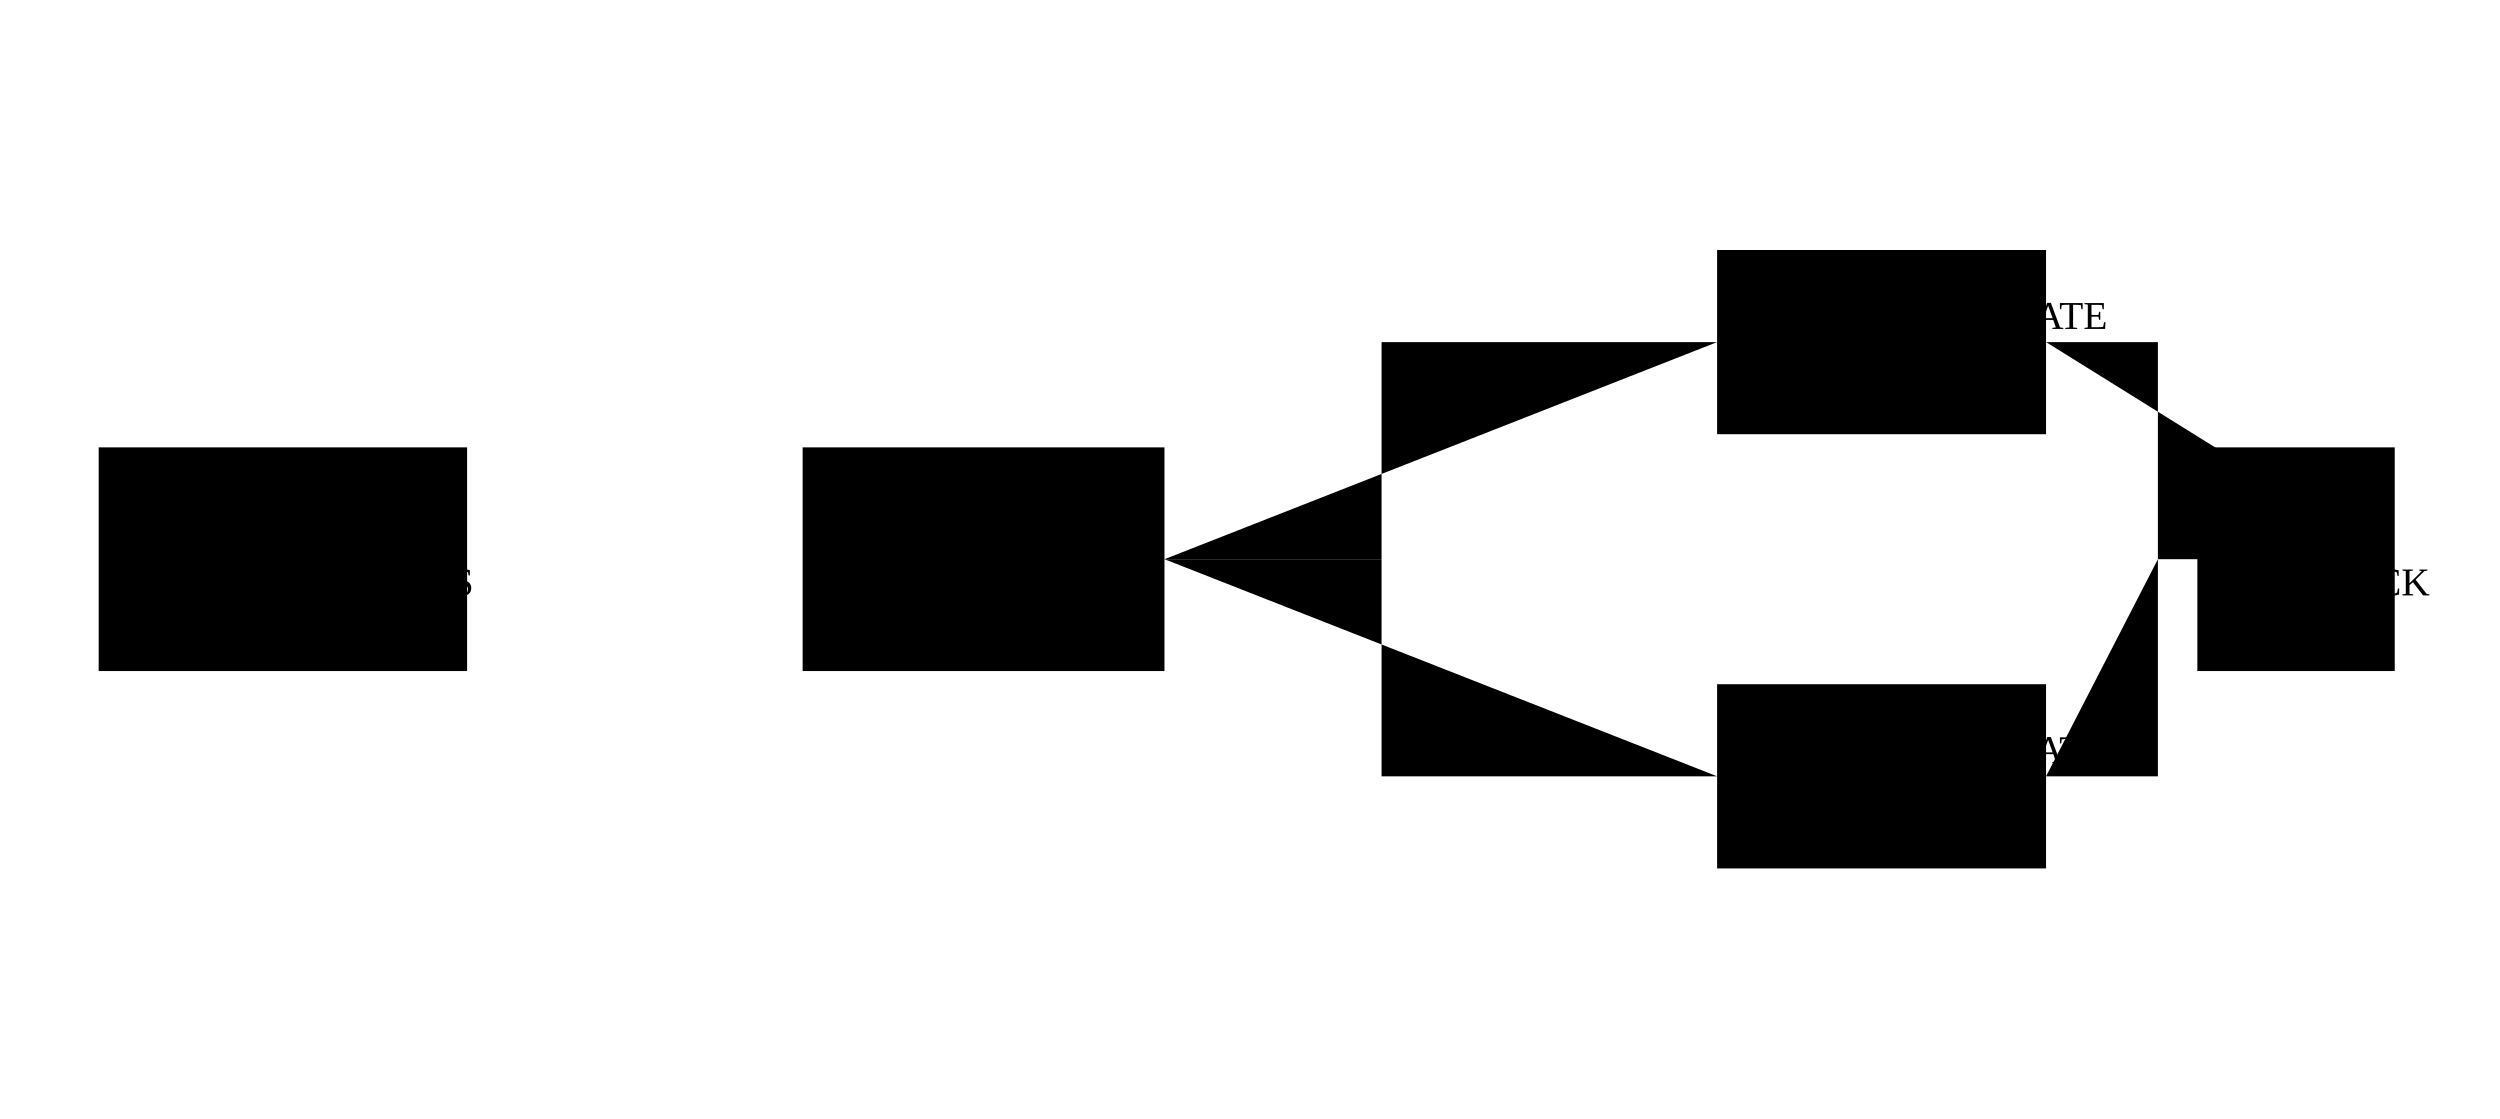
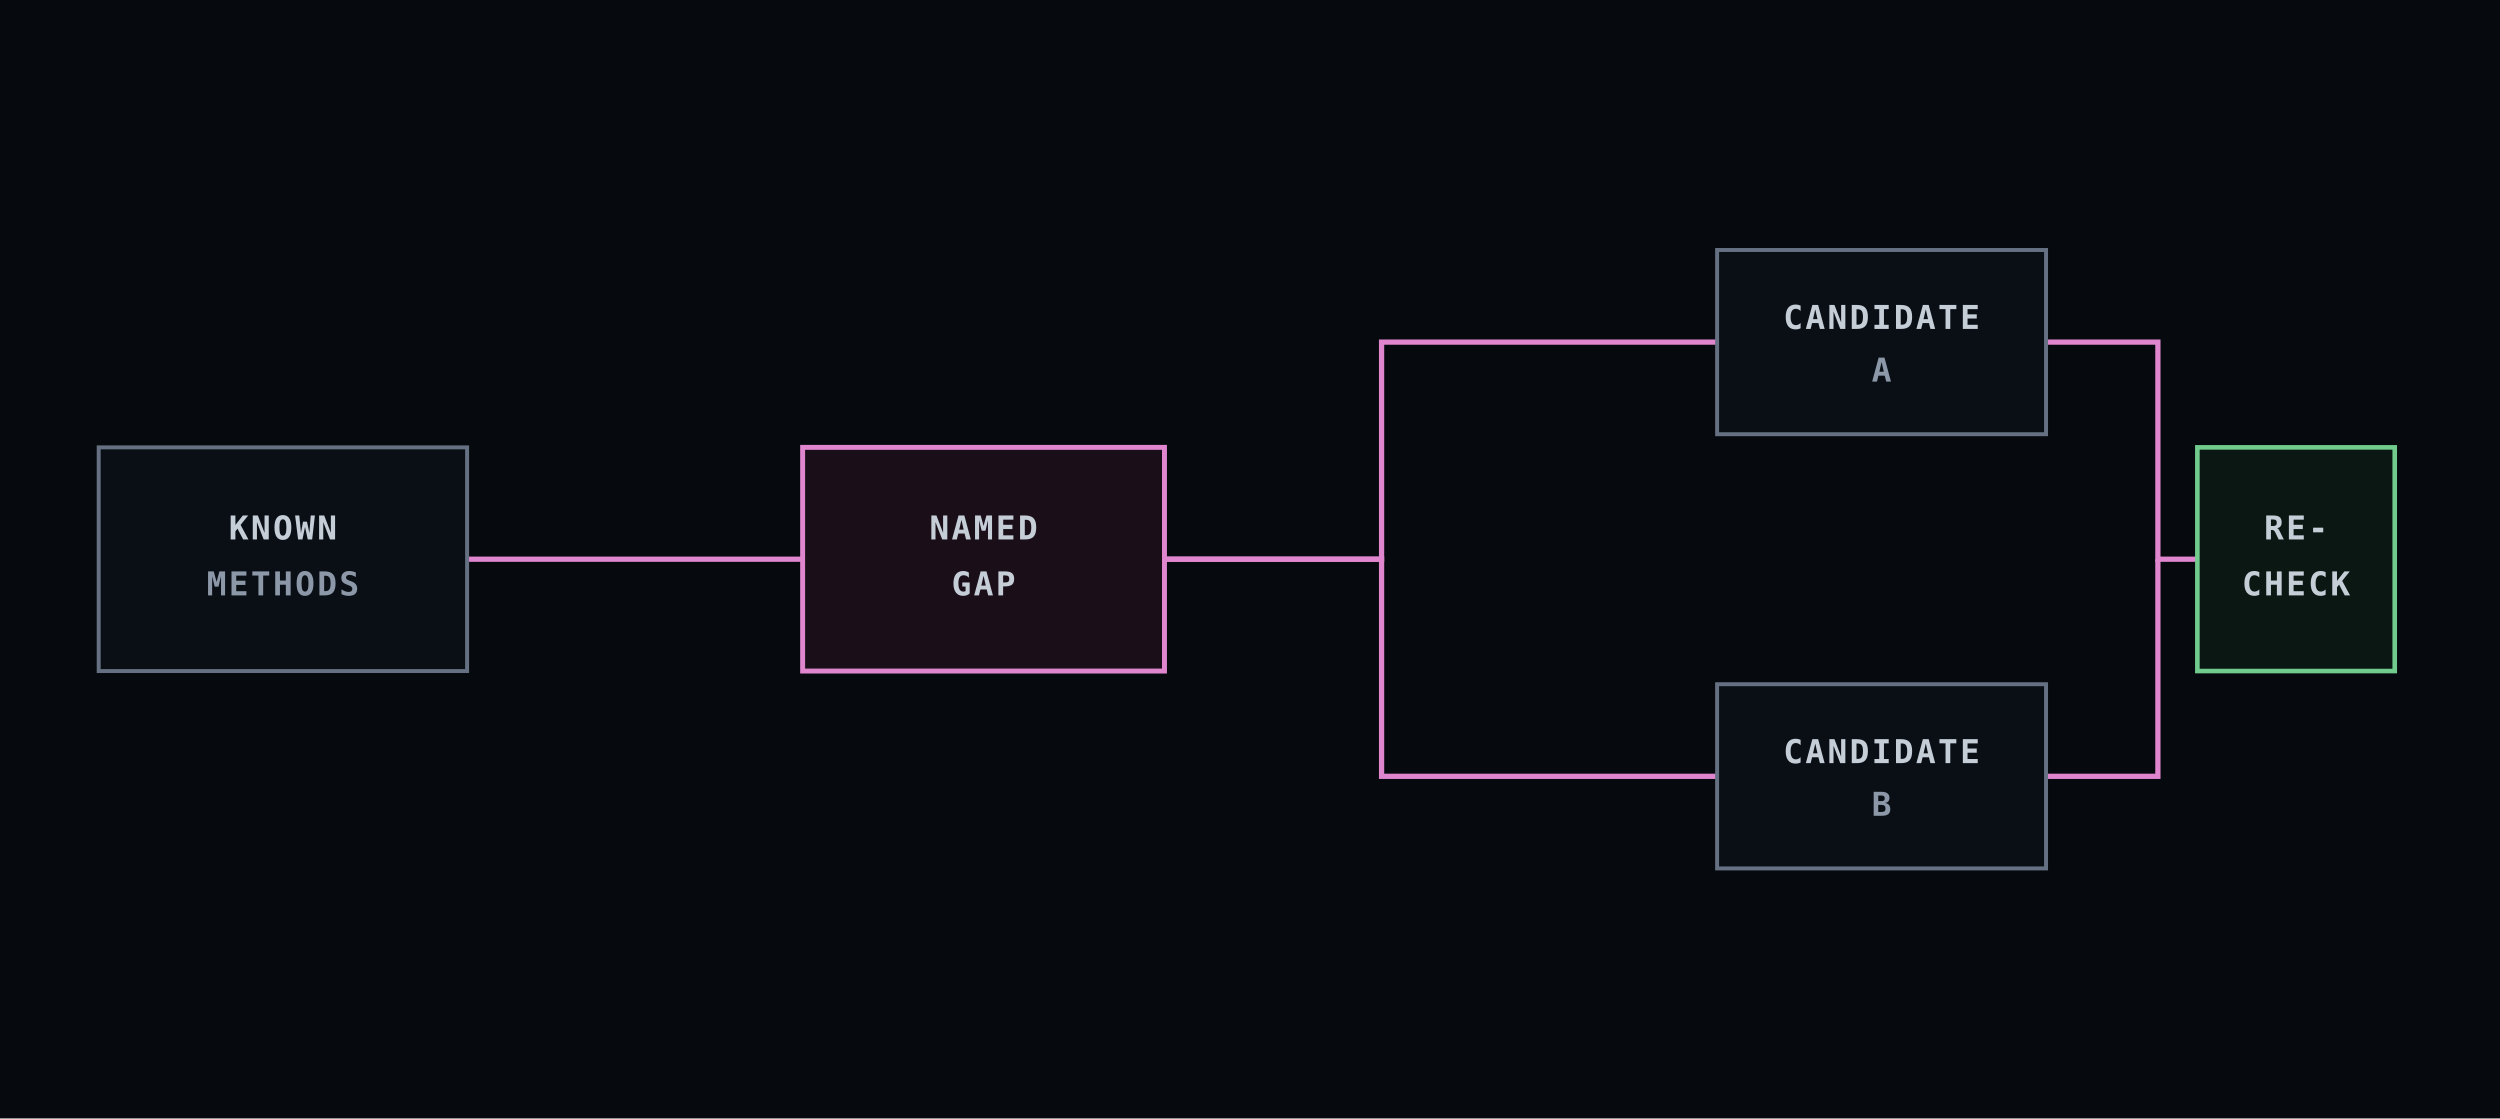
- <svg xmlns="http://www.w3.org/2000/svg" viewBox="0 0 760 340" role="img" aria-label="Reality starts from known methods and a named gap, generates candidate mechanisms, and rechecks them">
+ <svg xmlns="http://www.w3.org/2000/svg" viewBox="0 0 760 340" role="img" aria-labelledby="title desc">
+   <style>
+     .bg{fill:#06090d}.route path{fill:none;stroke:#df86cf;stroke-width:1.6}.block rect{fill:#0a0f16;stroke:#657182;stroke-width:1.2}.block .core{fill:#1a0f19;stroke:#df86cf;stroke-width:1.5}.block .pass{fill:#0a1712;stroke:#71cb8d;stroke-width:1.4}.label text{fill:#c5cdd7;font:700 10px Consolas,Menlo,monospace;letter-spacing:.7px;text-anchor:middle}.label .muted{fill:#8c98a8}
+   </style>
+   <rect class="bg" width="760" height="340" />
  <g class="route">
    <path d="M142 170H244" />
    <path d="M354 170H420V104H522" />
    <path d="M354 170H420V236H522" />
    <path d="M622 104H656V170H728" />
    <path d="M622 236H656V170" />
  </g>
  <g class="block">
    <rect x="30" y="136" width="112" height="68" />
    <rect x="244" y="136" width="110" height="68" class="core" />
    <rect x="522" y="76" width="100" height="56" />
    <rect x="522" y="208" width="100" height="56" />
    <rect x="668" y="136" width="60" height="68" class="pass" />
  </g>
  <g class="label">
    <text x="86" y="164">KNOWN</text>
-     <text x="86" y="181">METHODS</text>
+     <text x="86" y="181" class="muted">METHODS</text>
    <text x="299" y="164">NAMED</text>
    <text x="299" y="181">GAP</text>
    <text x="572" y="100">CANDIDATE</text>
-     <text x="572" y="116">A</text>
+     <text x="572" y="116" class="muted">A</text>
    <text x="572" y="232">CANDIDATE</text>
-     <text x="572" y="248">B</text>
+     <text x="572" y="248" class="muted">B</text>
    <text x="698" y="164">RE-</text>
    <text x="698" y="181">CHECK</text>
  </g>
</svg>
